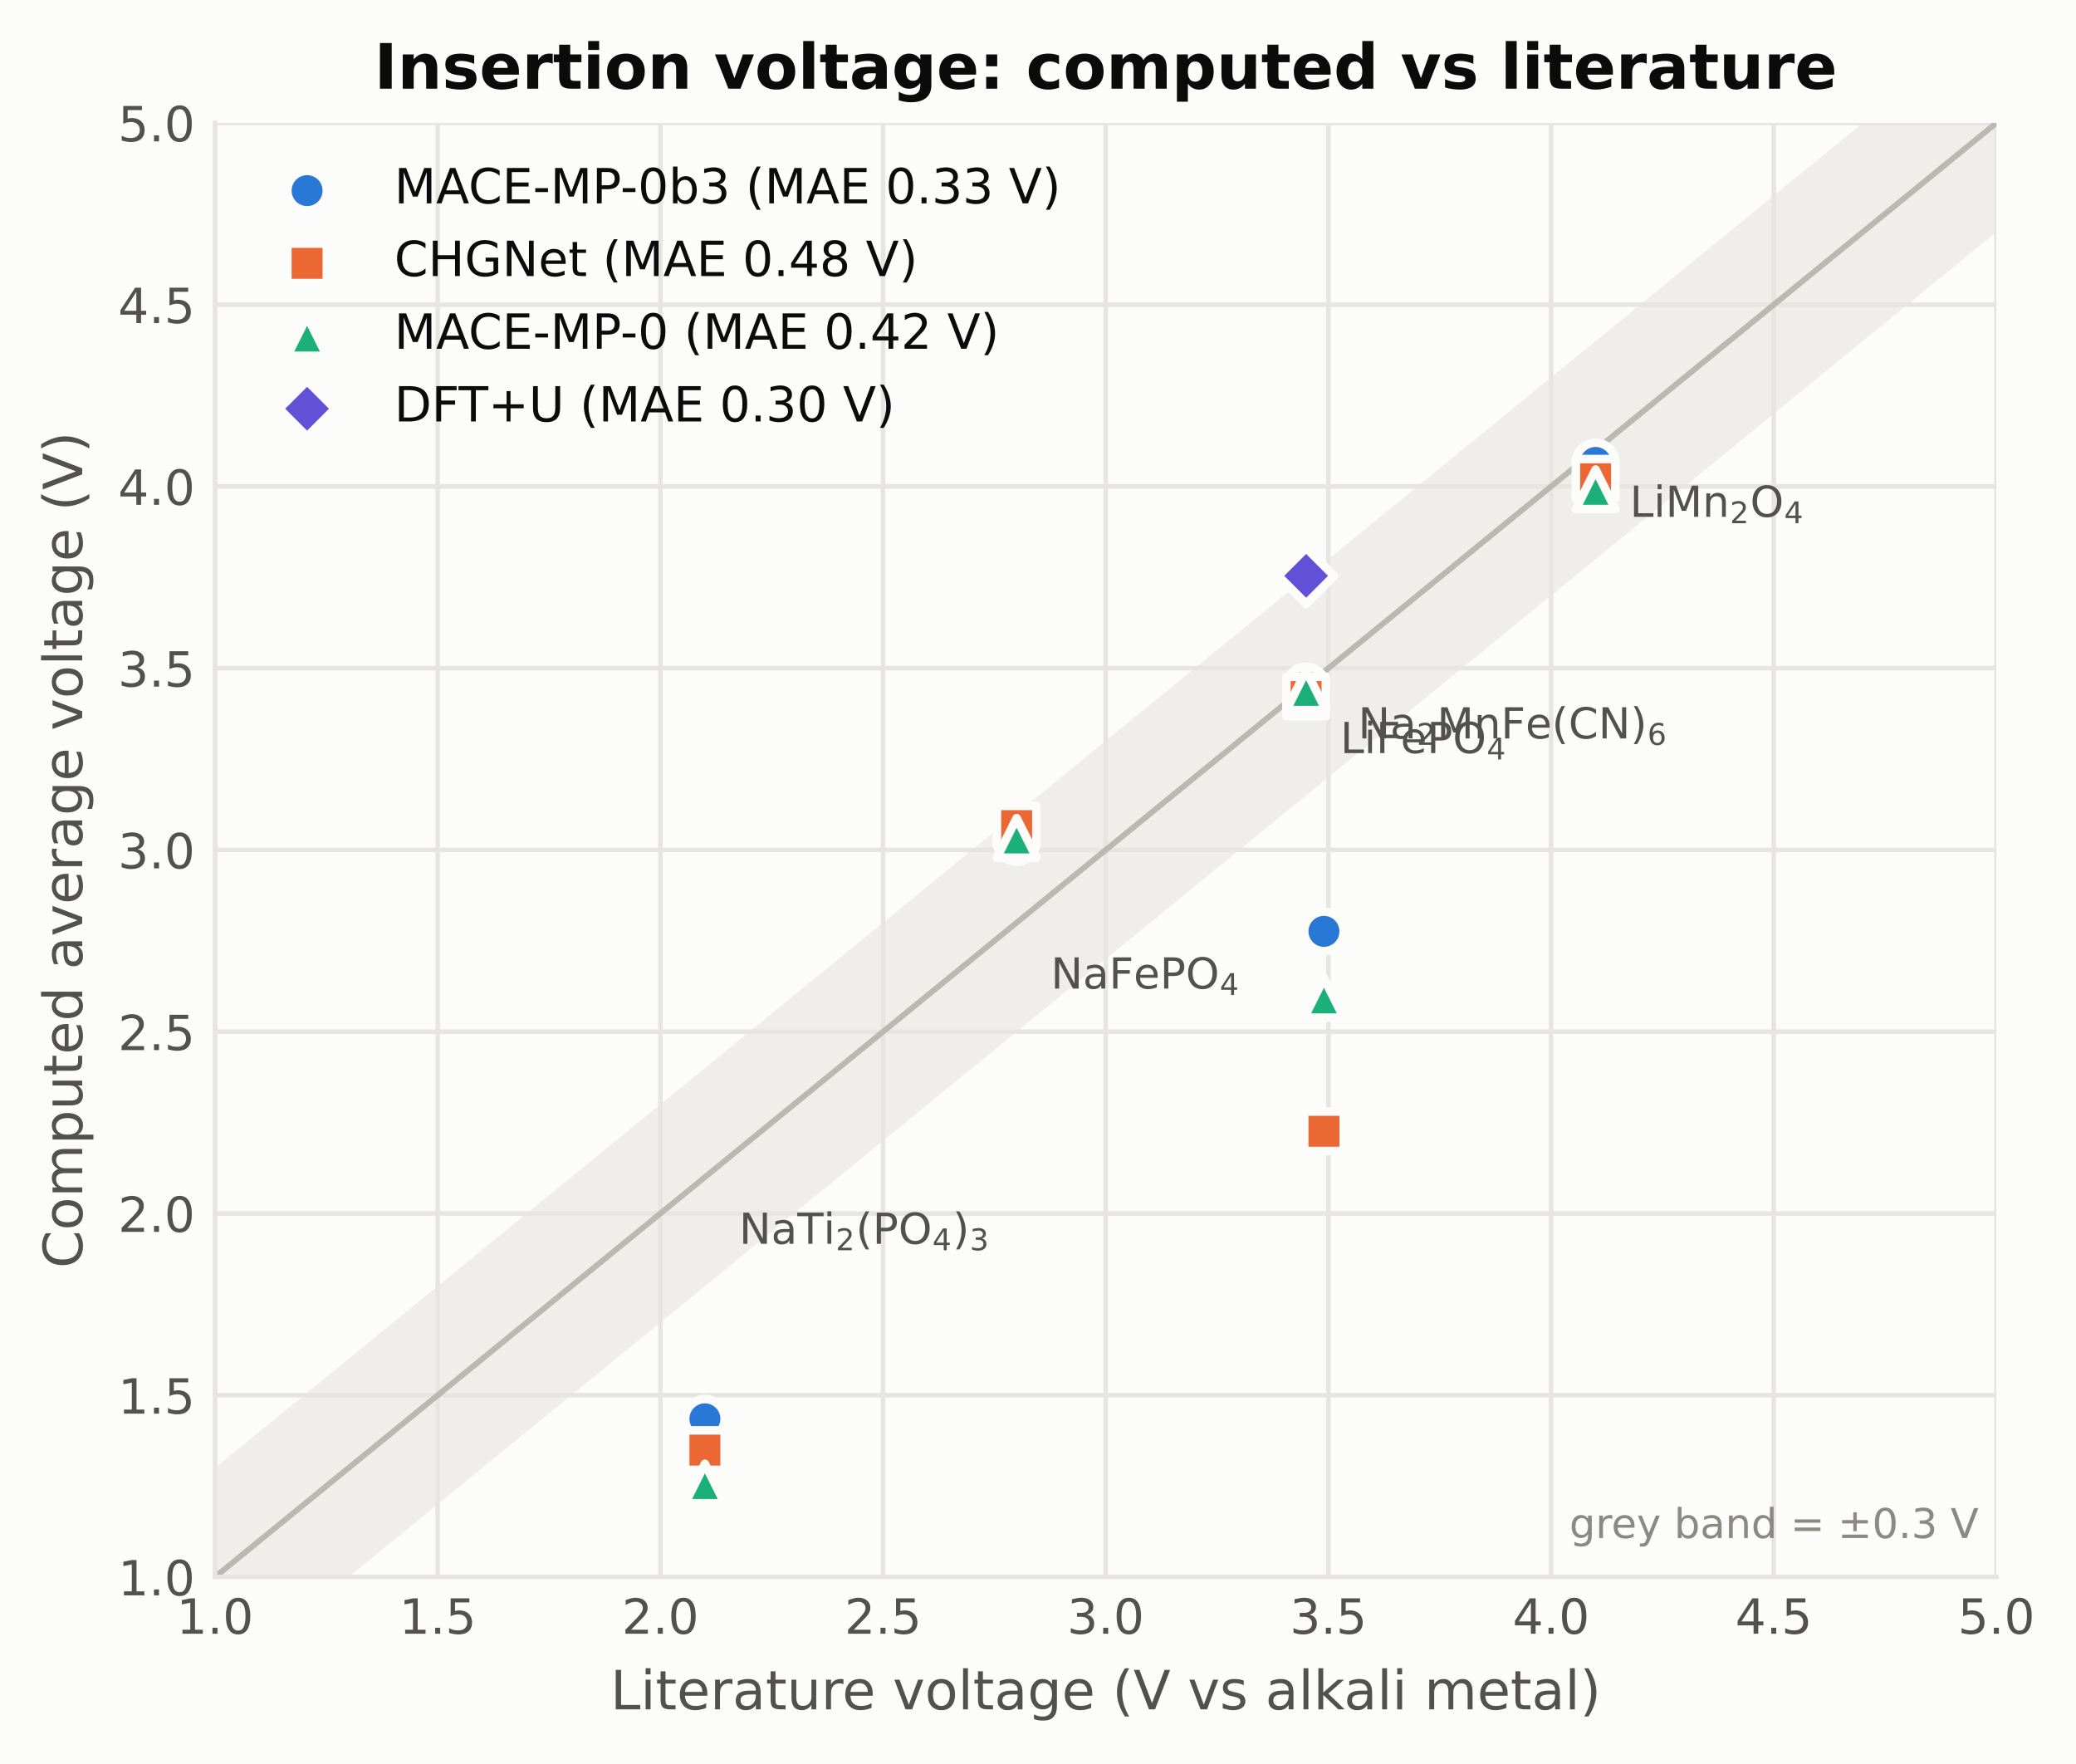
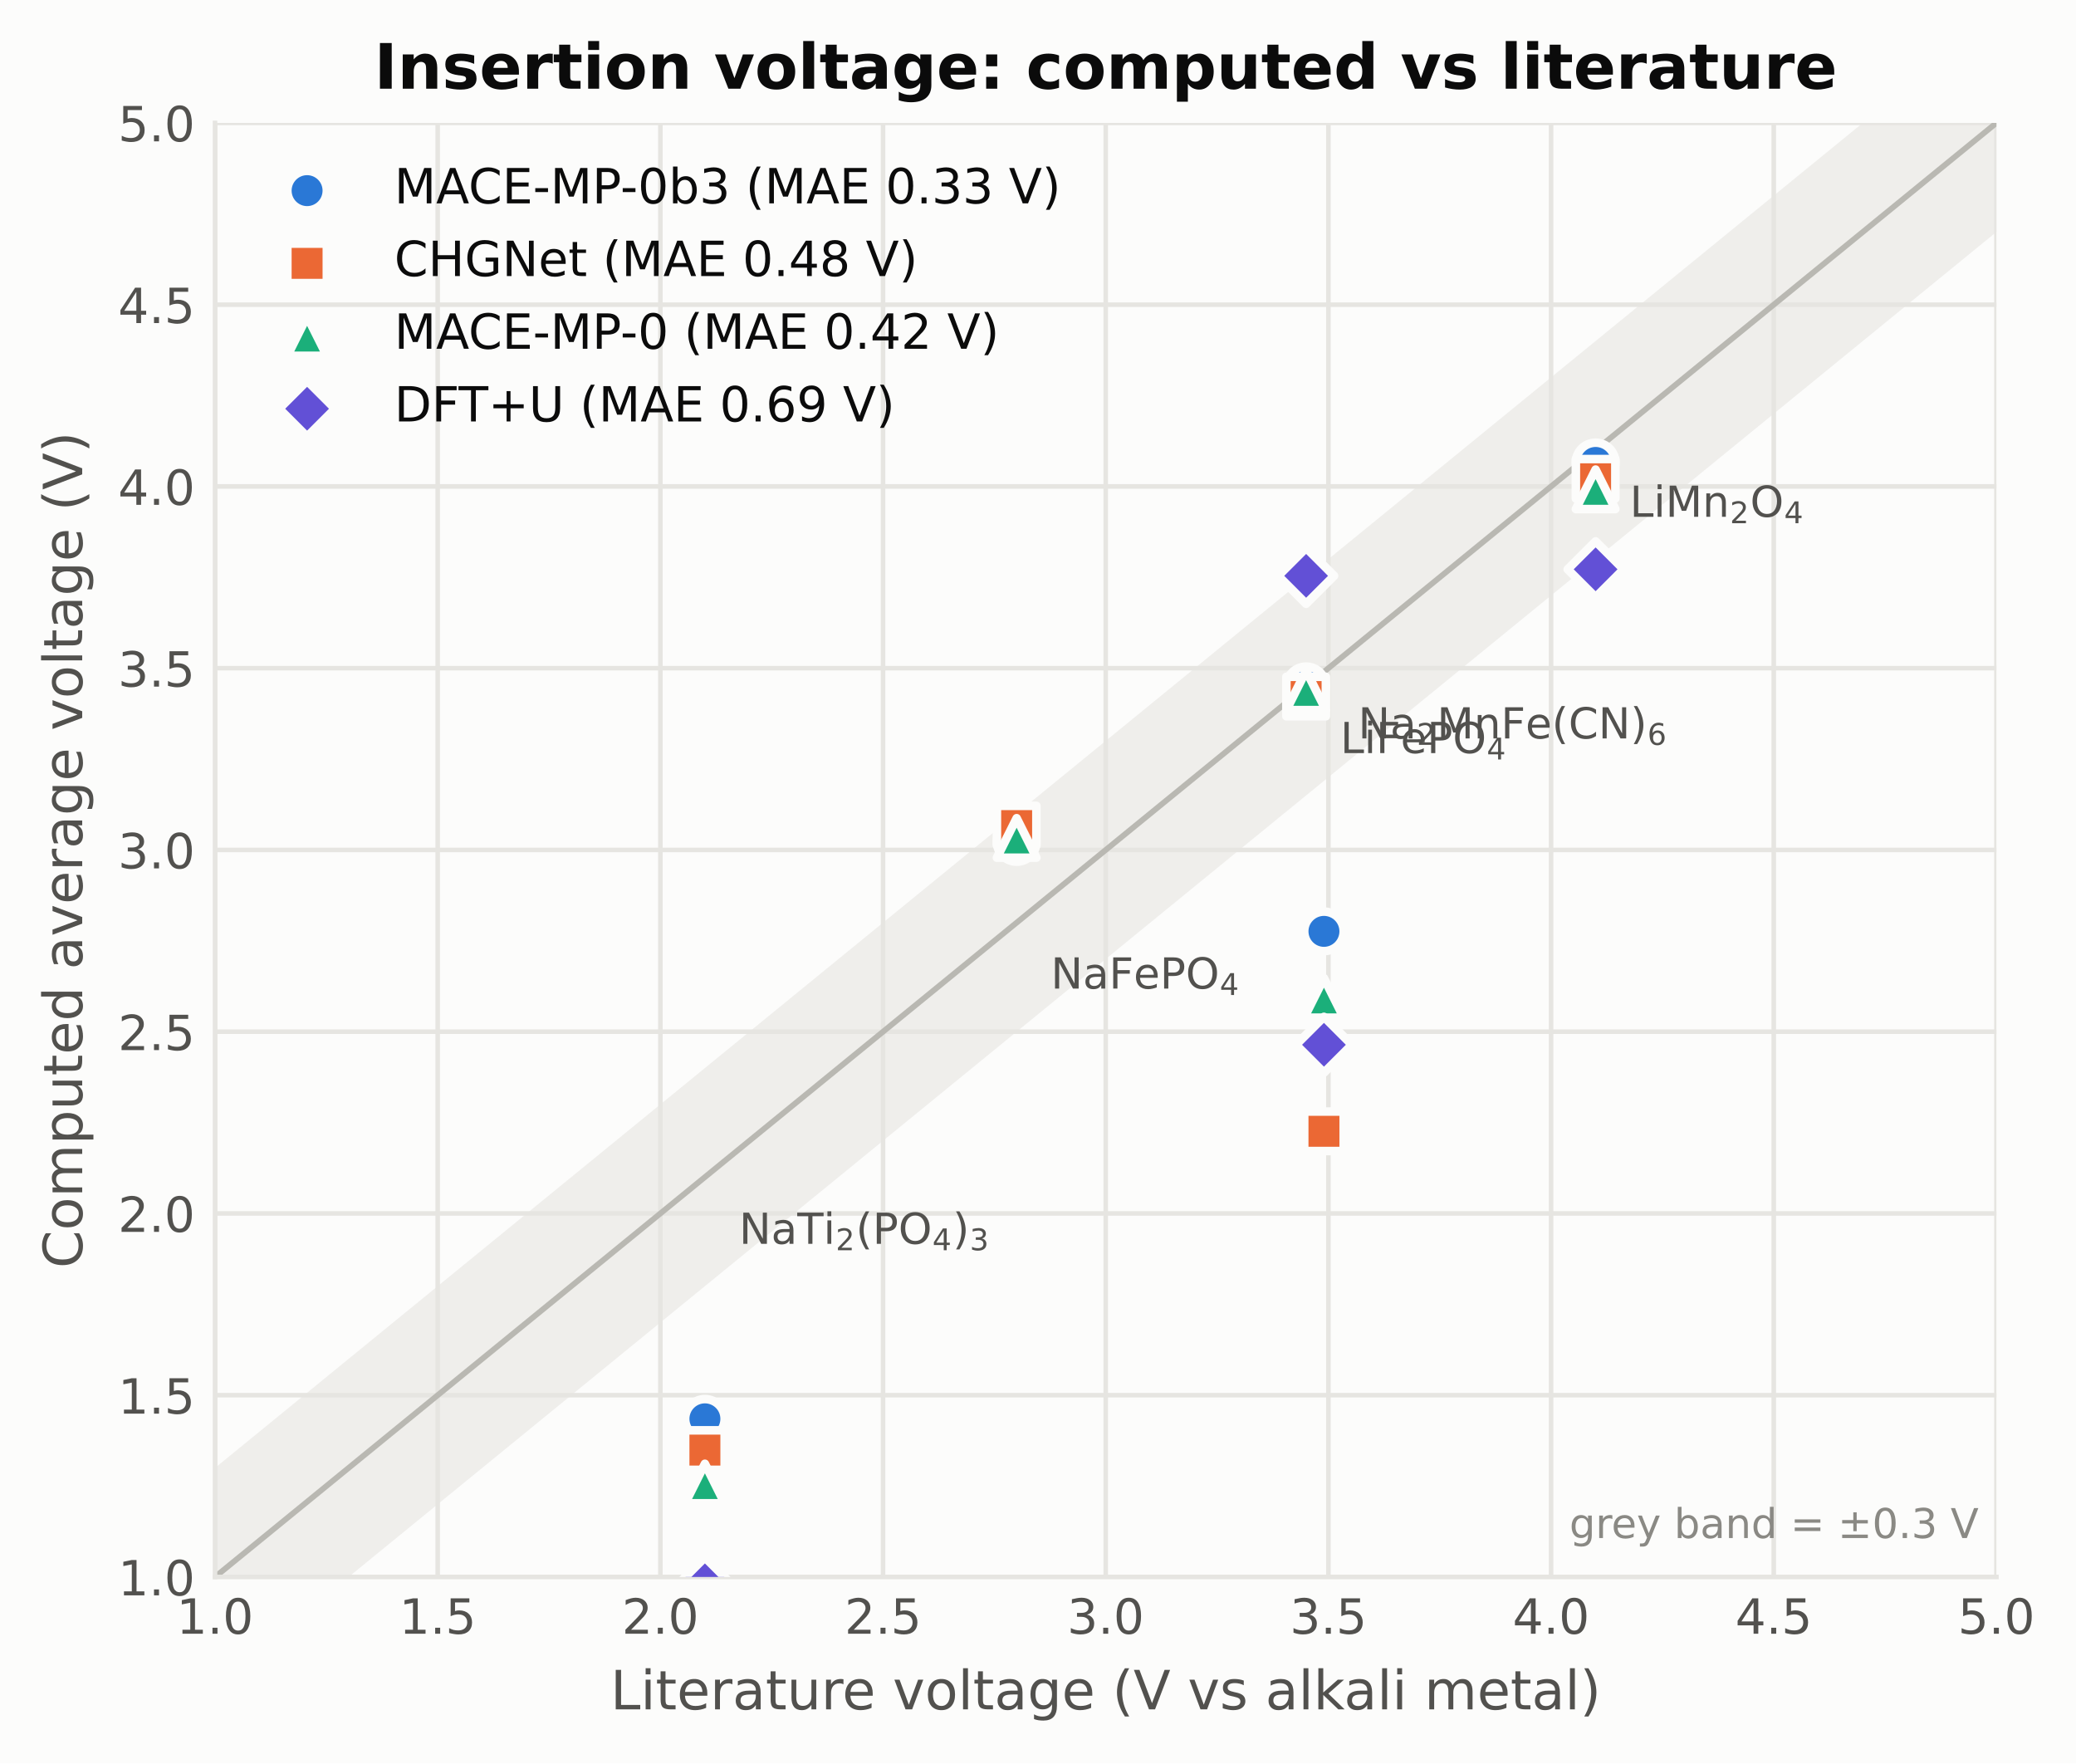
<svg xmlns="http://www.w3.org/2000/svg" xmlns:xlink="http://www.w3.org/1999/xlink" width="364.157pt" height="309.283pt" viewBox="0 0 364.157 309.283" version="1.1">
  <defs>
    <style type="text/css">*{stroke-linejoin: round; stroke-linecap: butt}</style>
  </defs>
  <g id="figure_1">
    <g id="patch_1">
      <path d="M 0 309.283  L 364.157 309.283  L 364.157 0  L 0 0  z " style="fill: #fcfcfb" />
    </g>
    <g id="axes_1">
      <g id="patch_2">
        <path d="M 37.718 276.582  L 350.198 276.582  L 350.198 21.558  L 37.718 21.558  z " style="fill: #fcfcfb" />
      </g>
      <g id="FillBetweenPolyCollection_1">
        <defs>
-           <path id="m8f1e690f3d" d="M 37.718 -51.828  L 37.718 -13.574  L 350.198 -268.598  L 350.198 -306.852  L 350.198 -306.852  L 37.718 -51.828  z " />
-         </defs>
-         <g clip-path="url(#p641b7428be)">
-           <use xlink:href="#m8f1e690f3d" x="0" y="309.283" style="fill: #e6e5e1; fill-opacity: 0.6" />
+           <path id="m9c71a1871c" d="M 37.718 -51.828  L 37.718 -13.574  L 350.198 -268.598  L 350.198 -306.852  L 350.198 -306.852  L 37.718 -51.828  z " />
+         </defs>
+         <g clip-path="url(#p1d4c9ab4e9)">
+           <use xlink:href="#m9c71a1871c" x="0" y="309.283" style="fill: #e6e5e1; fill-opacity: 0.6" />
        </g>
      </g>
      <g id="matplotlib.axis_1">
        <g id="xtick_1">
          <g id="line2d_1">
-             <path d="M 37.718 276.582  L 37.718 21.558  " clip-path="url(#p641b7428be)" style="fill: none; stroke: #e6e5e1; stroke-width: 0.8; stroke-linecap: round" />
+             <path d="M 37.718 276.582  L 37.718 21.558  " clip-path="url(#p1d4c9ab4e9)" style="fill: none; stroke: #e6e5e1; stroke-width: 0.8; stroke-linecap: round" />
          </g>
          <g id="line2d_2" />
          <g id="text_1">
            <text style="font-size: 8.5px; font-family: 'DejaVu Sans'; text-anchor: middle; fill: #52514e" x="37.718" y="286.54" transform="rotate(-0 37.7184 286.5403)">1.0</text>
          </g>
        </g>
        <g id="xtick_2">
          <g id="line2d_3">
-             <path d="M 76.778 276.582  L 76.778 21.558  " clip-path="url(#p641b7428be)" style="fill: none; stroke: #e6e5e1; stroke-width: 0.8; stroke-linecap: round" />
+             <path d="M 76.778 276.582  L 76.778 21.558  " clip-path="url(#p1d4c9ab4e9)" style="fill: none; stroke: #e6e5e1; stroke-width: 0.8; stroke-linecap: round" />
          </g>
          <g id="line2d_4" />
          <g id="text_2">
            <text style="font-size: 8.5px; font-family: 'DejaVu Sans'; text-anchor: middle; fill: #52514e" x="76.778" y="286.54" transform="rotate(-0 76.7784 286.5403)">1.5</text>
          </g>
        </g>
        <g id="xtick_3">
          <g id="line2d_5">
-             <path d="M 115.838 276.582  L 115.838 21.558  " clip-path="url(#p641b7428be)" style="fill: none; stroke: #e6e5e1; stroke-width: 0.8; stroke-linecap: round" />
+             <path d="M 115.838 276.582  L 115.838 21.558  " clip-path="url(#p1d4c9ab4e9)" style="fill: none; stroke: #e6e5e1; stroke-width: 0.8; stroke-linecap: round" />
          </g>
          <g id="line2d_6" />
          <g id="text_3">
            <text style="font-size: 8.5px; font-family: 'DejaVu Sans'; text-anchor: middle; fill: #52514e" x="115.838" y="286.54" transform="rotate(-0 115.8384 286.5403)">2.0</text>
          </g>
        </g>
        <g id="xtick_4">
          <g id="line2d_7">
-             <path d="M 154.898 276.582  L 154.898 21.558  " clip-path="url(#p641b7428be)" style="fill: none; stroke: #e6e5e1; stroke-width: 0.8; stroke-linecap: round" />
+             <path d="M 154.898 276.582  L 154.898 21.558  " clip-path="url(#p1d4c9ab4e9)" style="fill: none; stroke: #e6e5e1; stroke-width: 0.8; stroke-linecap: round" />
          </g>
          <g id="line2d_8" />
          <g id="text_4">
            <text style="font-size: 8.5px; font-family: 'DejaVu Sans'; text-anchor: middle; fill: #52514e" x="154.898" y="286.54" transform="rotate(-0 154.8984 286.5403)">2.5</text>
          </g>
        </g>
        <g id="xtick_5">
          <g id="line2d_9">
-             <path d="M 193.958 276.582  L 193.958 21.558  " clip-path="url(#p641b7428be)" style="fill: none; stroke: #e6e5e1; stroke-width: 0.8; stroke-linecap: round" />
+             <path d="M 193.958 276.582  L 193.958 21.558  " clip-path="url(#p1d4c9ab4e9)" style="fill: none; stroke: #e6e5e1; stroke-width: 0.8; stroke-linecap: round" />
          </g>
          <g id="line2d_10" />
          <g id="text_5">
            <text style="font-size: 8.5px; font-family: 'DejaVu Sans'; text-anchor: middle; fill: #52514e" x="193.958" y="286.54" transform="rotate(-0 193.9584 286.5403)">3.0</text>
          </g>
        </g>
        <g id="xtick_6">
          <g id="line2d_11">
-             <path d="M 233.018 276.582  L 233.018 21.558  " clip-path="url(#p641b7428be)" style="fill: none; stroke: #e6e5e1; stroke-width: 0.8; stroke-linecap: round" />
+             <path d="M 233.018 276.582  L 233.018 21.558  " clip-path="url(#p1d4c9ab4e9)" style="fill: none; stroke: #e6e5e1; stroke-width: 0.8; stroke-linecap: round" />
          </g>
          <g id="line2d_12" />
          <g id="text_6">
            <text style="font-size: 8.5px; font-family: 'DejaVu Sans'; text-anchor: middle; fill: #52514e" x="233.018" y="286.54" transform="rotate(-0 233.0184 286.5403)">3.5</text>
          </g>
        </g>
        <g id="xtick_7">
          <g id="line2d_13">
-             <path d="M 272.078 276.582  L 272.078 21.558  " clip-path="url(#p641b7428be)" style="fill: none; stroke: #e6e5e1; stroke-width: 0.8; stroke-linecap: round" />
+             <path d="M 272.078 276.582  L 272.078 21.558  " clip-path="url(#p1d4c9ab4e9)" style="fill: none; stroke: #e6e5e1; stroke-width: 0.8; stroke-linecap: round" />
          </g>
          <g id="line2d_14" />
          <g id="text_7">
            <text style="font-size: 8.5px; font-family: 'DejaVu Sans'; text-anchor: middle; fill: #52514e" x="272.078" y="286.54" transform="rotate(-0 272.0784 286.5403)">4.0</text>
          </g>
        </g>
        <g id="xtick_8">
          <g id="line2d_15">
-             <path d="M 311.138 276.582  L 311.138 21.558  " clip-path="url(#p641b7428be)" style="fill: none; stroke: #e6e5e1; stroke-width: 0.8; stroke-linecap: round" />
+             <path d="M 311.138 276.582  L 311.138 21.558  " clip-path="url(#p1d4c9ab4e9)" style="fill: none; stroke: #e6e5e1; stroke-width: 0.8; stroke-linecap: round" />
          </g>
          <g id="line2d_16" />
          <g id="text_8">
            <text style="font-size: 8.5px; font-family: 'DejaVu Sans'; text-anchor: middle; fill: #52514e" x="311.138" y="286.54" transform="rotate(-0 311.1384 286.5403)">4.5</text>
          </g>
        </g>
        <g id="xtick_9">
          <g id="line2d_17">
-             <path d="M 350.198 276.582  L 350.198 21.558  " clip-path="url(#p641b7428be)" style="fill: none; stroke: #e6e5e1; stroke-width: 0.8; stroke-linecap: round" />
+             <path d="M 350.198 276.582  L 350.198 21.558  " clip-path="url(#p1d4c9ab4e9)" style="fill: none; stroke: #e6e5e1; stroke-width: 0.8; stroke-linecap: round" />
          </g>
          <g id="line2d_18" />
          <g id="text_9">
            <text style="font-size: 8.5px; font-family: 'DejaVu Sans'; text-anchor: middle; fill: #52514e" x="350.198" y="286.54" transform="rotate(-0 350.1984 286.5403)">5.0</text>
          </g>
        </g>
        <g id="text_10">
          <text style="font-size: 9.5px; font-family: 'DejaVu Sans'; text-anchor: middle; fill: #52514e" x="193.958" y="299.801" transform="rotate(-0 193.9584 299.8008)">Literature voltage (V vs alkali metal)</text>
        </g>
      </g>
      <g id="matplotlib.axis_2">
        <g id="ytick_1">
          <g id="line2d_19">
-             <path d="M 37.718 276.582  L 350.198 276.582  " clip-path="url(#p641b7428be)" style="fill: none; stroke: #e6e5e1; stroke-width: 0.8; stroke-linecap: round" />
+             <path d="M 37.718 276.582  L 350.198 276.582  " clip-path="url(#p1d4c9ab4e9)" style="fill: none; stroke: #e6e5e1; stroke-width: 0.8; stroke-linecap: round" />
          </g>
          <g id="line2d_20" />
          <g id="text_11">
            <text style="font-size: 8.5px; font-family: 'DejaVu Sans'; text-anchor: end; fill: #52514e" x="34.218" y="279.811" transform="rotate(-0 34.2184 279.8113)">1.0</text>
          </g>
        </g>
        <g id="ytick_2">
          <g id="line2d_21">
-             <path d="M 37.718 244.704  L 350.198 244.704  " clip-path="url(#p641b7428be)" style="fill: none; stroke: #e6e5e1; stroke-width: 0.8; stroke-linecap: round" />
+             <path d="M 37.718 244.704  L 350.198 244.704  " clip-path="url(#p1d4c9ab4e9)" style="fill: none; stroke: #e6e5e1; stroke-width: 0.8; stroke-linecap: round" />
          </g>
          <g id="line2d_22" />
          <g id="text_12">
            <text style="font-size: 8.5px; font-family: 'DejaVu Sans'; text-anchor: end; fill: #52514e" x="34.218" y="247.933" transform="rotate(-0 34.2184 247.9333)">1.5</text>
          </g>
        </g>
        <g id="ytick_3">
          <g id="line2d_23">
-             <path d="M 37.718 212.826  L 350.198 212.826  " clip-path="url(#p641b7428be)" style="fill: none; stroke: #e6e5e1; stroke-width: 0.8; stroke-linecap: round" />
+             <path d="M 37.718 212.826  L 350.198 212.826  " clip-path="url(#p1d4c9ab4e9)" style="fill: none; stroke: #e6e5e1; stroke-width: 0.8; stroke-linecap: round" />
          </g>
          <g id="line2d_24" />
          <g id="text_13">
            <text style="font-size: 8.5px; font-family: 'DejaVu Sans'; text-anchor: end; fill: #52514e" x="34.218" y="216.055" transform="rotate(-0 34.2184 216.0553)">2.0</text>
          </g>
        </g>
        <g id="ytick_4">
          <g id="line2d_25">
-             <path d="M 37.718 180.948  L 350.198 180.948  " clip-path="url(#p641b7428be)" style="fill: none; stroke: #e6e5e1; stroke-width: 0.8; stroke-linecap: round" />
+             <path d="M 37.718 180.948  L 350.198 180.948  " clip-path="url(#p1d4c9ab4e9)" style="fill: none; stroke: #e6e5e1; stroke-width: 0.8; stroke-linecap: round" />
          </g>
          <g id="line2d_26" />
          <g id="text_14">
            <text style="font-size: 8.5px; font-family: 'DejaVu Sans'; text-anchor: end; fill: #52514e" x="34.218" y="184.177" transform="rotate(-0 34.2184 184.1773)">2.5</text>
          </g>
        </g>
        <g id="ytick_5">
          <g id="line2d_27">
-             <path d="M 37.718 149.07  L 350.198 149.07  " clip-path="url(#p641b7428be)" style="fill: none; stroke: #e6e5e1; stroke-width: 0.8; stroke-linecap: round" />
+             <path d="M 37.718 149.07  L 350.198 149.07  " clip-path="url(#p1d4c9ab4e9)" style="fill: none; stroke: #e6e5e1; stroke-width: 0.8; stroke-linecap: round" />
          </g>
          <g id="line2d_28" />
          <g id="text_15">
            <text style="font-size: 8.5px; font-family: 'DejaVu Sans'; text-anchor: end; fill: #52514e" x="34.218" y="152.299" transform="rotate(-0 34.2184 152.2993)">3.0</text>
          </g>
        </g>
        <g id="ytick_6">
          <g id="line2d_29">
-             <path d="M 37.718 117.192  L 350.198 117.192  " clip-path="url(#p641b7428be)" style="fill: none; stroke: #e6e5e1; stroke-width: 0.8; stroke-linecap: round" />
+             <path d="M 37.718 117.192  L 350.198 117.192  " clip-path="url(#p1d4c9ab4e9)" style="fill: none; stroke: #e6e5e1; stroke-width: 0.8; stroke-linecap: round" />
          </g>
          <g id="line2d_30" />
          <g id="text_16">
            <text style="font-size: 8.5px; font-family: 'DejaVu Sans'; text-anchor: end; fill: #52514e" x="34.218" y="120.421" transform="rotate(-0 34.2184 120.4213)">3.5</text>
          </g>
        </g>
        <g id="ytick_7">
          <g id="line2d_31">
-             <path d="M 37.718 85.314  L 350.198 85.314  " clip-path="url(#p641b7428be)" style="fill: none; stroke: #e6e5e1; stroke-width: 0.8; stroke-linecap: round" />
+             <path d="M 37.718 85.314  L 350.198 85.314  " clip-path="url(#p1d4c9ab4e9)" style="fill: none; stroke: #e6e5e1; stroke-width: 0.8; stroke-linecap: round" />
          </g>
          <g id="line2d_32" />
          <g id="text_17">
            <text style="font-size: 8.5px; font-family: 'DejaVu Sans'; text-anchor: end; fill: #52514e" x="34.218" y="88.543" transform="rotate(-0 34.2184 88.54328)">4.0</text>
          </g>
        </g>
        <g id="ytick_8">
          <g id="line2d_33">
-             <path d="M 37.718 53.436  L 350.198 53.436  " clip-path="url(#p641b7428be)" style="fill: none; stroke: #e6e5e1; stroke-width: 0.8; stroke-linecap: round" />
+             <path d="M 37.718 53.436  L 350.198 53.436  " clip-path="url(#p1d4c9ab4e9)" style="fill: none; stroke: #e6e5e1; stroke-width: 0.8; stroke-linecap: round" />
          </g>
          <g id="line2d_34" />
          <g id="text_18">
            <text style="font-size: 8.5px; font-family: 'DejaVu Sans'; text-anchor: end; fill: #52514e" x="34.218" y="56.665" transform="rotate(-0 34.2184 56.66528)">4.5</text>
          </g>
        </g>
        <g id="ytick_9">
          <g id="line2d_35">
-             <path d="M 37.718 21.558  L 350.198 21.558  " clip-path="url(#p641b7428be)" style="fill: none; stroke: #e6e5e1; stroke-width: 0.8; stroke-linecap: round" />
+             <path d="M 37.718 21.558  L 350.198 21.558  " clip-path="url(#p1d4c9ab4e9)" style="fill: none; stroke: #e6e5e1; stroke-width: 0.8; stroke-linecap: round" />
          </g>
          <g id="line2d_36" />
          <g id="text_19">
            <text style="font-size: 8.5px; font-family: 'DejaVu Sans'; text-anchor: end; fill: #52514e" x="34.218" y="24.787" transform="rotate(-0 34.2184 24.78729)">5.0</text>
          </g>
        </g>
        <g id="text_20">
          <text style="font-size: 9.5px; font-family: 'DejaVu Sans'; text-anchor: middle; fill: #52514e" x="14.419" y="149.07" transform="rotate(-90 14.41852 149.0703)">Computed average voltage (V)</text>
        </g>
      </g>
      <g id="line2d_37">
-         <path d="M 37.718 276.582  L 350.198 21.558  " clip-path="url(#p641b7428be)" style="fill: none; stroke: #b9b8b2; stroke-linecap: round" />
+         <path d="M 37.718 276.582  L 350.198 21.558  " clip-path="url(#p1d4c9ab4e9)" style="fill: none; stroke: #b9b8b2; stroke-linecap: round" />
      </g>
      <g id="patch_3">
        <path d="M 37.718 276.582  L 37.718 21.558  " style="fill: none; stroke: #e6e5e1; stroke-width: 0.8; stroke-linejoin: miter; stroke-linecap: square" />
      </g>
      <g id="patch_4">
        <path d="M 37.718 276.582  L 350.198 276.582  " style="fill: none; stroke: #e6e5e1; stroke-width: 0.8; stroke-linejoin: miter; stroke-linecap: square" />
      </g>
      <g id="PathCollection_1">
        <defs>
-           <path id="m1549c006aa" d="M 0 3.464  C 0.919 3.464 1.8 3.099 2.449 2.449  C 3.099 1.8 3.464 0.919 3.464 0  C 3.464 -0.919 3.099 -1.8 2.449 -2.449  C 1.8 -3.099 0.919 -3.464 0 -3.464  C -0.919 -3.464 -1.8 -3.099 -2.449 -2.449  C -3.099 -1.8 -3.464 -0.919 -3.464 0  C -3.464 0.919 -3.099 1.8 -2.449 2.449  C -1.8 3.099 -0.919 3.464 0 3.464  z " style="stroke: #fcfcfb; stroke-width: 1.5" />
-         </defs>
-         <g clip-path="url(#p641b7428be)">
-           <use xlink:href="#m1549c006aa" x="229.112" y="120.38" style="fill: #2a78d6; stroke: #fcfcfb; stroke-width: 1.5" />
-           <use xlink:href="#m1549c006aa" x="279.89" y="81.106" style="fill: #2a78d6; stroke: #fcfcfb; stroke-width: 1.5" />
-           <use xlink:href="#m1549c006aa" x="178.334" y="147.668" style="fill: #2a78d6; stroke: #fcfcfb; stroke-width: 1.5" />
-           <use xlink:href="#m1549c006aa" x="123.65" y="248.848" style="fill: #2a78d6; stroke: #fcfcfb; stroke-width: 1.5" />
-           <use xlink:href="#m1549c006aa" x="232.237" y="163.352" style="fill: #2a78d6; stroke: #fcfcfb; stroke-width: 1.5" />
+           <path id="m66e82c3f5f" d="M 0 3.464  C 0.919 3.464 1.8 3.099 2.449 2.449  C 3.099 1.8 3.464 0.919 3.464 0  C 3.464 -0.919 3.099 -1.8 2.449 -2.449  C 1.8 -3.099 0.919 -3.464 0 -3.464  C -0.919 -3.464 -1.8 -3.099 -2.449 -2.449  C -3.099 -1.8 -3.464 -0.919 -3.464 0  C -3.464 0.919 -3.099 1.8 -2.449 2.449  C -1.8 3.099 -0.919 3.464 0 3.464  z " style="stroke: #fcfcfb; stroke-width: 1.5" />
+         </defs>
+         <g clip-path="url(#p1d4c9ab4e9)">
+           <use xlink:href="#m66e82c3f5f" x="229.112" y="120.38" style="fill: #2a78d6; stroke: #fcfcfb; stroke-width: 1.5" />
+           <use xlink:href="#m66e82c3f5f" x="279.89" y="81.106" style="fill: #2a78d6; stroke: #fcfcfb; stroke-width: 1.5" />
+           <use xlink:href="#m66e82c3f5f" x="178.334" y="147.668" style="fill: #2a78d6; stroke: #fcfcfb; stroke-width: 1.5" />
+           <use xlink:href="#m66e82c3f5f" x="123.65" y="248.848" style="fill: #2a78d6; stroke: #fcfcfb; stroke-width: 1.5" />
+           <use xlink:href="#m66e82c3f5f" x="232.237" y="163.352" style="fill: #2a78d6; stroke: #fcfcfb; stroke-width: 1.5" />
        </g>
      </g>
      <g id="PathCollection_2">
        <defs>
-           <path id="me343a46159" d="M -3.464 3.464  L 3.464 3.464  L 3.464 -3.464  L -3.464 -3.464  z " style="stroke: #fcfcfb; stroke-width: 1.5" />
-         </defs>
-         <g clip-path="url(#p641b7428be)">
-           <use xlink:href="#me343a46159" x="229.112" y="122.165" style="fill: #eb6834; stroke: #fcfcfb; stroke-width: 1.5" />
-           <use xlink:href="#me343a46159" x="279.89" y="83.975" style="fill: #eb6834; stroke: #fcfcfb; stroke-width: 1.5" />
-           <use xlink:href="#me343a46159" x="178.334" y="144.799" style="fill: #eb6834; stroke: #fcfcfb; stroke-width: 1.5" />
-           <use xlink:href="#me343a46159" x="123.65" y="254.331" style="fill: #eb6834; stroke: #fcfcfb; stroke-width: 1.5" />
-           <use xlink:href="#me343a46159" x="232.237" y="198.417" style="fill: #eb6834; stroke: #fcfcfb; stroke-width: 1.5" />
+           <path id="mdd1c66d018" d="M -3.464 3.464  L 3.464 3.464  L 3.464 -3.464  L -3.464 -3.464  z " style="stroke: #fcfcfb; stroke-width: 1.5" />
+         </defs>
+         <g clip-path="url(#p1d4c9ab4e9)">
+           <use xlink:href="#mdd1c66d018" x="229.112" y="122.165" style="fill: #eb6834; stroke: #fcfcfb; stroke-width: 1.5" />
+           <use xlink:href="#mdd1c66d018" x="279.89" y="83.975" style="fill: #eb6834; stroke: #fcfcfb; stroke-width: 1.5" />
+           <use xlink:href="#mdd1c66d018" x="178.334" y="144.799" style="fill: #eb6834; stroke: #fcfcfb; stroke-width: 1.5" />
+           <use xlink:href="#mdd1c66d018" x="123.65" y="254.331" style="fill: #eb6834; stroke: #fcfcfb; stroke-width: 1.5" />
+           <use xlink:href="#mdd1c66d018" x="232.237" y="198.417" style="fill: #eb6834; stroke: #fcfcfb; stroke-width: 1.5" />
        </g>
      </g>
      <g id="PathCollection_3">
        <defs>
-           <path id="m7d597ad377" d="M 0 -3.464  L -3.464 3.464  L 3.464 3.464  z " style="stroke: #fcfcfb; stroke-width: 1.5" />
-         </defs>
-         <g clip-path="url(#p641b7428be)">
-           <use xlink:href="#m7d597ad377" x="229.112" y="121.081" style="fill: #1baf7a; stroke: #fcfcfb; stroke-width: 1.5" />
-           <use xlink:href="#m7d597ad377" x="279.89" y="85.824" style="fill: #1baf7a; stroke: #fcfcfb; stroke-width: 1.5" />
-           <use xlink:href="#m7d597ad377" x="178.334" y="146.966" style="fill: #1baf7a; stroke: #fcfcfb; stroke-width: 1.5" />
-           <use xlink:href="#m7d597ad377" x="123.65" y="260.197" style="fill: #1baf7a; stroke: #fcfcfb; stroke-width: 1.5" />
-           <use xlink:href="#m7d597ad377" x="232.237" y="175.019" style="fill: #1baf7a; stroke: #fcfcfb; stroke-width: 1.5" />
+           <path id="m24cf8aab32" d="M 0 -3.464  L -3.464 3.464  L 3.464 3.464  z " style="stroke: #fcfcfb; stroke-width: 1.5" />
+         </defs>
+         <g clip-path="url(#p1d4c9ab4e9)">
+           <use xlink:href="#m24cf8aab32" x="229.112" y="121.081" style="fill: #1baf7a; stroke: #fcfcfb; stroke-width: 1.5" />
+           <use xlink:href="#m24cf8aab32" x="279.89" y="85.824" style="fill: #1baf7a; stroke: #fcfcfb; stroke-width: 1.5" />
+           <use xlink:href="#m24cf8aab32" x="178.334" y="146.966" style="fill: #1baf7a; stroke: #fcfcfb; stroke-width: 1.5" />
+           <use xlink:href="#m24cf8aab32" x="123.65" y="260.197" style="fill: #1baf7a; stroke: #fcfcfb; stroke-width: 1.5" />
+           <use xlink:href="#m24cf8aab32" x="232.237" y="175.019" style="fill: #1baf7a; stroke: #fcfcfb; stroke-width: 1.5" />
        </g>
      </g>
      <g id="PathCollection_4">
        <defs>
-           <path id="mf9ce075781" d="M -0 4.899  L 4.899 0  L 0 -4.899  L -4.899 -0  z " style="stroke: #fcfcfb; stroke-width: 1.5" />
-         </defs>
-         <g clip-path="url(#p641b7428be)">
-           <use xlink:href="#mf9ce075781" x="229.112" y="100.998" style="fill: #6250d6; stroke: #fcfcfb; stroke-width: 1.5" />
+           <path id="ma810d90003" d="M -0 4.899  L 4.899 0  L 0 -4.899  L -4.899 -0  z " style="stroke: #fcfcfb; stroke-width: 1.5" />
+         </defs>
+         <g clip-path="url(#p1d4c9ab4e9)">
+           <use xlink:href="#ma810d90003" x="229.112" y="100.998" style="fill: #6250d6; stroke: #fcfcfb; stroke-width: 1.5" />
+           <use xlink:href="#ma810d90003" x="279.89" y="99.851" style="fill: #6250d6; stroke: #fcfcfb; stroke-width: 1.5" />
+           <use xlink:href="#ma810d90003" x="123.65" y="278.049" style="fill: #6250d6; stroke: #fcfcfb; stroke-width: 1.5" />
+           <use xlink:href="#ma810d90003" x="232.237" y="183.243" style="fill: #6250d6; stroke: #fcfcfb; stroke-width: 1.5" />
        </g>
      </g>
      <g id="text_21">
        <g style="fill: #52514e" transform="translate(235.1124 132.3801)">
          <text>
            <tspan x="0" y="-0.297" style="font-size: 7.5px; font-family: 'DejaVu Sans'; fill: #52514e">L</tspan>
            <tspan x="4.178" y="-0.297" style="font-size: 7.5px; font-family: 'DejaVu Sans'; fill: #52514e">i</tspan>
            <tspan x="6.262" y="-0.297" style="font-size: 7.5px; font-family: 'DejaVu Sans'; fill: #52514e">F</tspan>
            <tspan x="10.576" y="-0.297" style="font-size: 7.5px; font-family: 'DejaVu Sans'; fill: #52514e">e</tspan>
            <tspan x="15.19" y="-0.297" style="font-size: 7.5px; font-family: 'DejaVu Sans'; fill: #52514e">P</tspan>
            <tspan x="19.713" y="-0.297" style="font-size: 7.5px; font-family: 'DejaVu Sans'; fill: #52514e">O</tspan>
            <tspan x="25.688" y="0.828" style="font-size: 5.25px; font-family: 'DejaVu Sans'; fill: #52514e">4</tspan>
          </text>
        </g>
      </g>
      <g id="text_22">
        <g style="fill: #52514e" transform="translate(285.8904 90.93868)">
          <text>
            <tspan x="0" y="-0.297" style="font-size: 7.5px; font-family: 'DejaVu Sans'; fill: #52514e">L</tspan>
            <tspan x="4.178" y="-0.297" style="font-size: 7.5px; font-family: 'DejaVu Sans'; fill: #52514e">i</tspan>
            <tspan x="6.262" y="-0.297" style="font-size: 7.5px; font-family: 'DejaVu Sans'; fill: #52514e">M</tspan>
            <tspan x="12.733" y="-0.297" style="font-size: 7.5px; font-family: 'DejaVu Sans'; fill: #52514e">n</tspan>
            <tspan x="21.104" y="-0.297" style="font-size: 7.5px; font-family: 'DejaVu Sans'; fill: #52514e">O</tspan>
            <tspan x="17.558" y="0.828" style="font-size: 5.25px; font-family: 'DejaVu Sans'; fill: #52514e">2</tspan>
            <tspan x="27.079" y="0.828" style="font-size: 5.25px; font-family: 'DejaVu Sans'; fill: #52514e">4</tspan>
          </text>
        </g>
      </g>
      <g id="text_23">
        <g style="fill: #52514e" transform="translate(184.3344 173.8215)">
          <text>
            <tspan x="0" y="-0.438" style="font-size: 7.5px; font-family: 'DejaVu Sans'; fill: #52514e">N</tspan>
            <tspan x="5.61" y="-0.438" style="font-size: 7.5px; font-family: 'DejaVu Sans'; fill: #52514e">a</tspan>
            <tspan x="10.206" y="-0.438" style="font-size: 7.5px; font-family: 'DejaVu Sans'; fill: #52514e">F</tspan>
            <tspan x="14.52" y="-0.438" style="font-size: 7.5px; font-family: 'DejaVu Sans'; fill: #52514e">e</tspan>
            <tspan x="19.135" y="-0.438" style="font-size: 7.5px; font-family: 'DejaVu Sans'; fill: #52514e">P</tspan>
            <tspan x="23.657" y="-0.438" style="font-size: 7.5px; font-family: 'DejaVu Sans'; fill: #52514e">O</tspan>
            <tspan x="29.632" y="0.687" style="font-size: 5.25px; font-family: 'DejaVu Sans'; fill: #52514e">4</tspan>
          </text>
        </g>
      </g>
      <g id="text_24">
        <g style="fill: #52514e" transform="translate(129.6504 218.4507)">
          <text>
            <tspan x="0" y="-0.297" style="font-size: 7.5px; font-family: 'DejaVu Sans'; fill: #52514e">N</tspan>
            <tspan x="5.61" y="-0.297" style="font-size: 7.5px; font-family: 'DejaVu Sans'; fill: #52514e">a</tspan>
            <tspan x="10.206" y="-0.297" style="font-size: 7.5px; font-family: 'DejaVu Sans'; fill: #52514e">T</tspan>
            <tspan x="14.788" y="-0.297" style="font-size: 7.5px; font-family: 'DejaVu Sans'; fill: #52514e">i</tspan>
            <tspan x="20.488" y="-0.297" style="font-size: 7.5px; font-family: 'DejaVu Sans'; fill: #52514e">(</tspan>
            <tspan x="23.414" y="-0.297" style="font-size: 7.5px; font-family: 'DejaVu Sans'; fill: #52514e">P</tspan>
            <tspan x="27.937" y="-0.297" style="font-size: 7.5px; font-family: 'DejaVu Sans'; fill: #52514e">O</tspan>
            <tspan x="37.458" y="-0.297" style="font-size: 7.5px; font-family: 'DejaVu Sans'; fill: #52514e">)</tspan>
            <tspan x="16.943" y="0.828" style="font-size: 5.25px; font-family: 'DejaVu Sans'; fill: #52514e">2</tspan>
            <tspan x="33.912" y="0.828" style="font-size: 5.25px; font-family: 'DejaVu Sans'; fill: #52514e">4</tspan>
            <tspan x="40.455" y="0.828" style="font-size: 5.25px; font-family: 'DejaVu Sans'; fill: #52514e">3</tspan>
          </text>
        </g>
      </g>
      <g id="text_25">
        <g style="fill: #52514e" transform="translate(238.2372 129.8298)">
          <text>
            <tspan x="0" y="-0.312" style="font-size: 7.5px; font-family: 'DejaVu Sans'; fill: #52514e">N</tspan>
            <tspan x="5.61" y="-0.312" style="font-size: 7.5px; font-family: 'DejaVu Sans'; fill: #52514e">a</tspan>
            <tspan x="13.823" y="-0.312" style="font-size: 7.5px; font-family: 'DejaVu Sans'; fill: #52514e">M</tspan>
            <tspan x="20.294" y="-0.312" style="font-size: 7.5px; font-family: 'DejaVu Sans'; fill: #52514e">n</tspan>
            <tspan x="25.048" y="-0.312" style="font-size: 7.5px; font-family: 'DejaVu Sans'; fill: #52514e">F</tspan>
            <tspan x="29.362" y="-0.312" style="font-size: 7.5px; font-family: 'DejaVu Sans'; fill: #52514e">e</tspan>
            <tspan x="33.976" y="-0.312" style="font-size: 7.5px; font-family: 'DejaVu Sans'; fill: #52514e">(</tspan>
            <tspan x="36.902" y="-0.312" style="font-size: 7.5px; font-family: 'DejaVu Sans'; fill: #52514e">C</tspan>
            <tspan x="42.139" y="-0.312" style="font-size: 7.5px; font-family: 'DejaVu Sans'; fill: #52514e">N</tspan>
            <tspan x="47.749" y="-0.312" style="font-size: 7.5px; font-family: 'DejaVu Sans'; fill: #52514e">)</tspan>
            <tspan x="10.278" y="0.812" style="font-size: 5.25px; font-family: 'DejaVu Sans'; fill: #52514e">2</tspan>
            <tspan x="50.747" y="0.812" style="font-size: 5.25px; font-family: 'DejaVu Sans'; fill: #52514e">6</tspan>
          </text>
        </g>
      </g>
      <g id="text_26">
        <text style="font-size: 7.2px; font-family: 'DejaVu Sans'; text-anchor: end; fill: #8a8984" x="347.074" y="269.752" transform="rotate(-0 347.0736 269.7521)">grey band = ±0.3 V</text>
      </g>
      <g id="text_27">
        <text style="font-weight: 700; font-size: 11px; font-family: 'DejaVu Sans'; text-anchor: middle; fill: #0b0b0b" x="193.958" y="15.558" transform="rotate(-0 193.9584 15.55828)">Insertion voltage: computed vs literature</text>
      </g>
      <g id="legend_1">
        <g id="PathCollection_5">
          <g>
-             <use xlink:href="#m1549c006aa" x="53.868" y="33.436" style="fill: #2a78d6; stroke: #fcfcfb; stroke-width: 1.5" />
+             <use xlink:href="#m66e82c3f5f" x="53.868" y="33.436" style="fill: #2a78d6; stroke: #fcfcfb; stroke-width: 1.5" />
          </g>
        </g>
        <g id="text_28">
          <text style="font-size: 8.5px; font-family: 'DejaVu Sans'; text-anchor: start; fill: #0b0b0b" x="69.168" y="35.667" transform="rotate(-0 69.1684 35.66695)">MACE-MP-0b3 (MAE 0.33 V)</text>
        </g>
        <g id="PathCollection_6">
          <g>
-             <use xlink:href="#me343a46159" x="53.868" y="46.186" style="fill: #eb6834; stroke: #fcfcfb; stroke-width: 1.5" />
+             <use xlink:href="#mdd1c66d018" x="53.868" y="46.186" style="fill: #eb6834; stroke: #fcfcfb; stroke-width: 1.5" />
          </g>
        </g>
        <g id="text_29">
          <text style="font-size: 8.5px; font-family: 'DejaVu Sans'; text-anchor: start; fill: #0b0b0b" x="69.168" y="48.418" transform="rotate(-0 69.1684 48.41762)">CHGNet (MAE 0.48 V)</text>
        </g>
        <g id="PathCollection_7">
          <g>
-             <use xlink:href="#m7d597ad377" x="53.868" y="58.937" style="fill: #1baf7a; stroke: #fcfcfb; stroke-width: 1.5" />
+             <use xlink:href="#m24cf8aab32" x="53.868" y="58.937" style="fill: #1baf7a; stroke: #fcfcfb; stroke-width: 1.5" />
          </g>
        </g>
        <g id="text_30">
          <text style="font-size: 8.5px; font-family: 'DejaVu Sans'; text-anchor: start; fill: #0b0b0b" x="69.168" y="61.168" transform="rotate(-0 69.1684 61.16828)">MACE-MP-0 (MAE 0.42 V)</text>
        </g>
        <g id="PathCollection_8">
          <g>
-             <use xlink:href="#mf9ce075781" x="53.868" y="71.688" style="fill: #6250d6; stroke: #fcfcfb; stroke-width: 1.5" />
+             <use xlink:href="#ma810d90003" x="53.868" y="71.688" style="fill: #6250d6; stroke: #fcfcfb; stroke-width: 1.5" />
          </g>
        </g>
        <g id="text_31">
-           <text style="font-size: 8.5px; font-family: 'DejaVu Sans'; text-anchor: start; fill: #0b0b0b" x="69.168" y="73.919" transform="rotate(-0 69.1684 73.91894)">DFT+U (MAE 0.30 V)</text>
+           <text style="font-size: 8.5px; font-family: 'DejaVu Sans'; text-anchor: start; fill: #0b0b0b" x="69.168" y="73.919" transform="rotate(-0 69.1684 73.91894)">DFT+U (MAE 0.69 V)</text>
        </g>
      </g>
    </g>
  </g>
  <defs>
-     <clipPath id="p641b7428be">
+     <clipPath id="p1d4c9ab4e9">
      <rect x="37.718" y="21.558" width="312.48" height="255.024" />
    </clipPath>
  </defs>
</svg>
